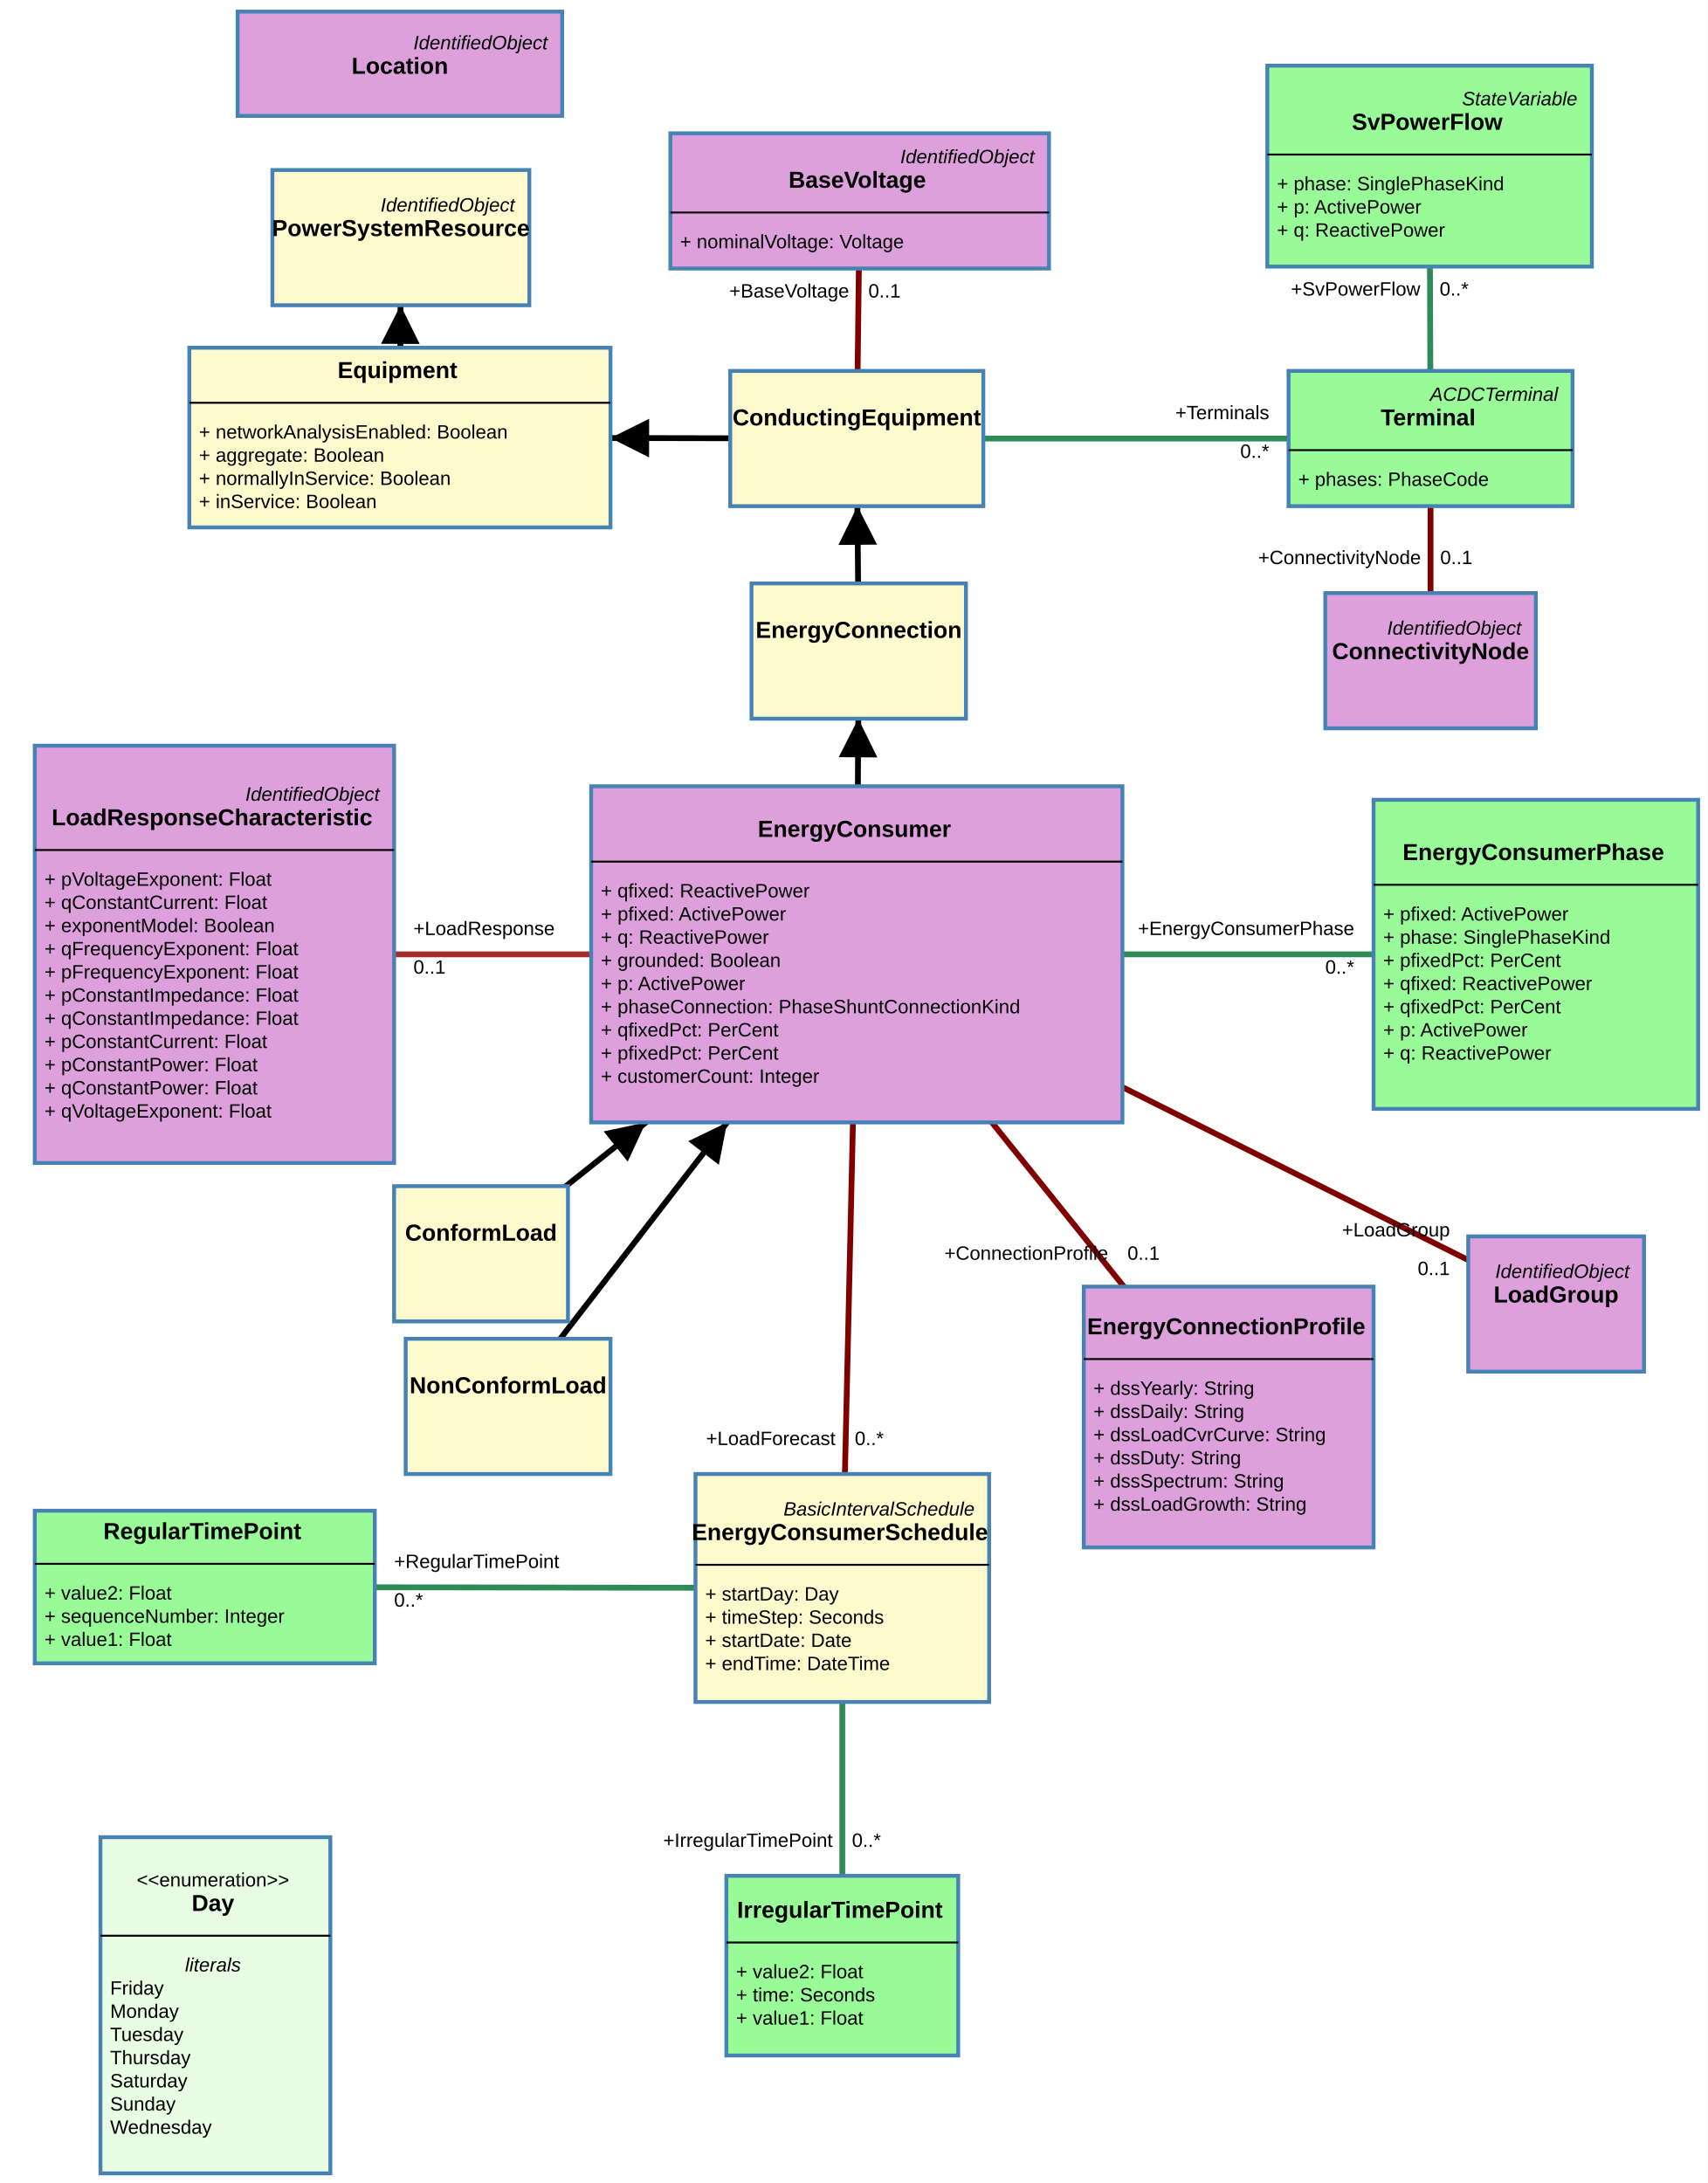
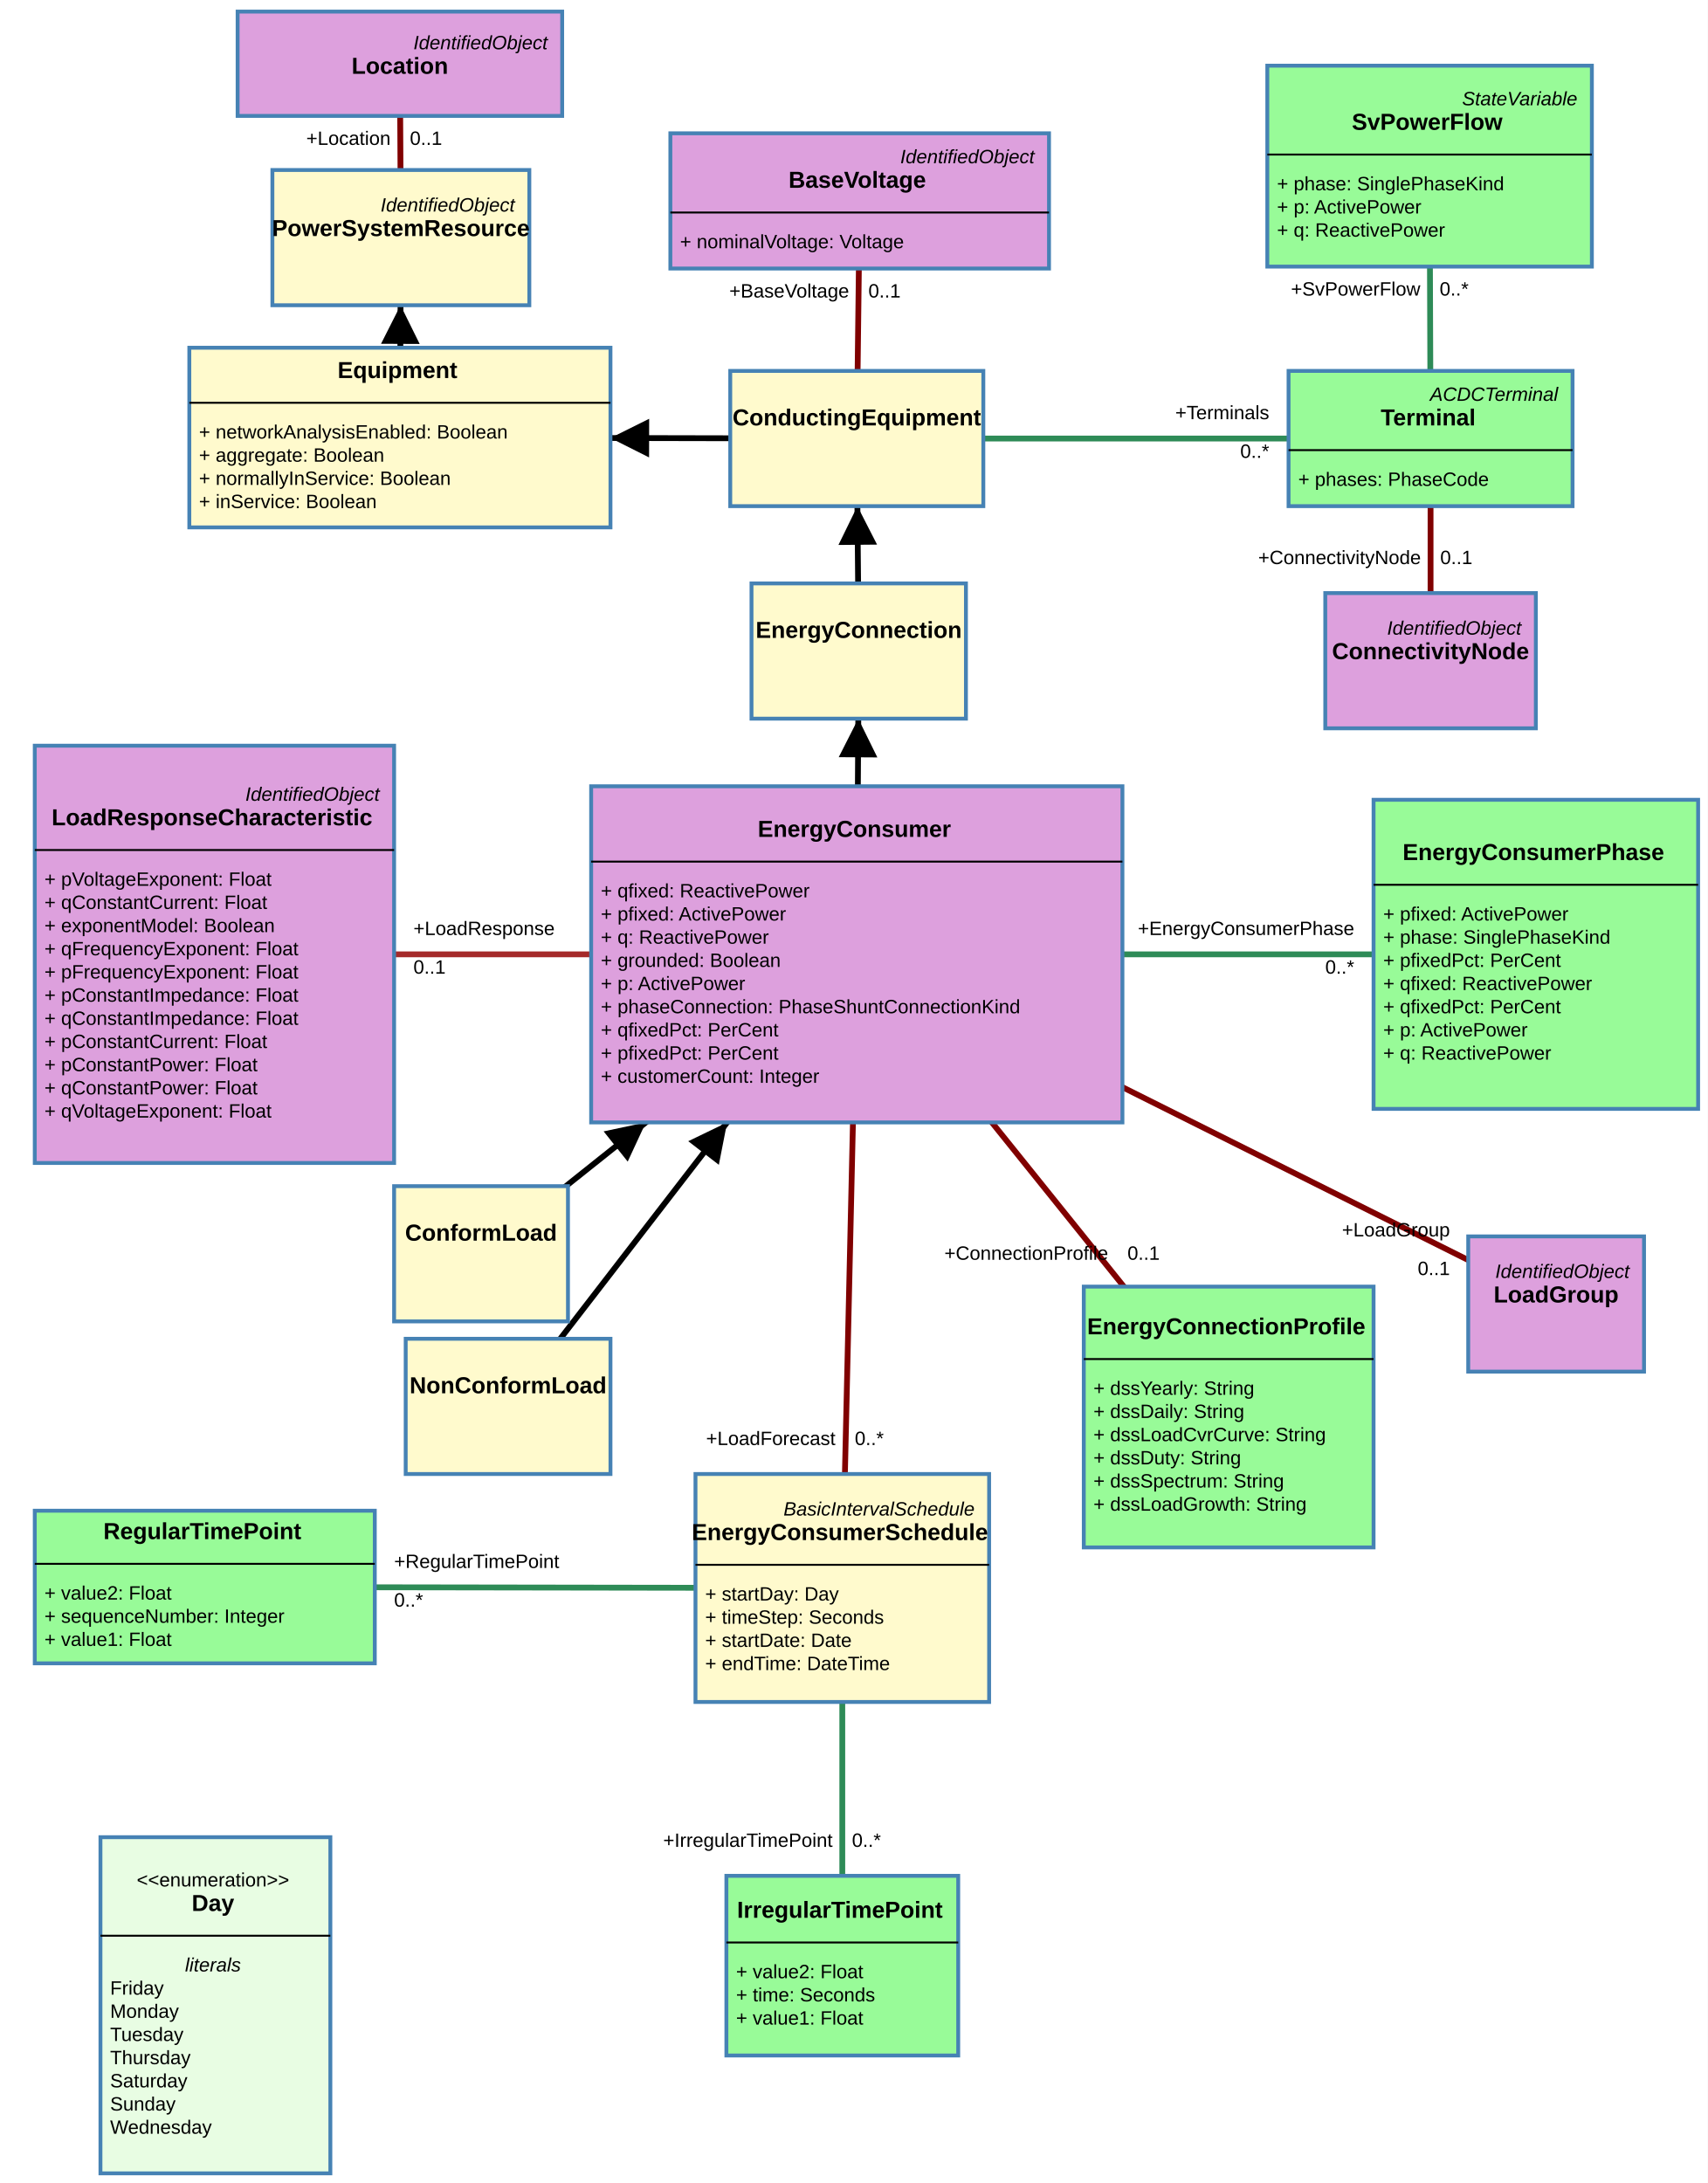
<svg xmlns="http://www.w3.org/2000/svg" width="884" height="1130" style="-webkit-tap-highlight-color: rgba(0, 0, 0, 0);">
  <rect width="100%" height="100%" fill="white" />
  <g class="zoom-group">
    <defs>
      <marker id="arrowhead" viewBox="-0 -5 10 10" refX="5" refY="0" orient="auto" markerWidth="10" markerHeight="10" xoverflow="visible">
        <path d="M 0,-5 L 10 ,0 L 0,5" fill="black" style="stroke: none;" />
      </marker>
    </defs>
    <line class="link" x1="263" y1="728" x2="443.5" y2="494" stroke="#000000" stroke-width="3" marker-end="url(#arrowhead)" />
    <line class="link" x1="443.5" y1="494" x2="111" y2="494" stroke="#a52a2a" stroke-width="3" />
    <line class="link" x1="249" y1="649" x2="443.5" y2="494" stroke="#000000" stroke-width="3" marker-end="url(#arrowhead)" />
    <line class="link" x1="443.5" y1="494" x2="795" y2="494" stroke="#2e8b57" stroke-width="3" />
    <line class="link" x1="443.5" y1="494" x2="444.5" y2="337" stroke="#000000" stroke-width="3" marker-end="url(#arrowhead)" />
    <line class="link" x1="443.5" y1="227" x2="207" y2="226.5" stroke="#000000" stroke-width="3" marker-end="url(#arrowhead)" />
    <line class="link" x1="445" y1="104" x2="443.5" y2="227" stroke="#800000" stroke-width="3" />
    <line class="link" x1="740.5" y1="227" x2="740.5" y2="342" stroke="#800000" stroke-width="3" />
    <line class="link" x1="740" y1="86" x2="740.5" y2="227" stroke="#2e8b57" stroke-width="3" />
    <line class="link" x1="740.5" y1="227" x2="443.5" y2="227" stroke="#2e8b57" stroke-width="3" />
    <line class="link" x1="207" y1="226.5" x2="207.5" y2="123" stroke="#000000" stroke-width="3" marker-end="url(#arrowhead)" />
    <line class="link" x1="444.5" y1="337" x2="443.5" y2="227" stroke="#000000" stroke-width="3" marker-end="url(#arrowhead)" />
+     <line class="link" x1="207" y1="33" x2="207.5" y2="123" stroke="#800000" stroke-width="3" />
    <line class="link" x1="636" y1="733.5" x2="443.5" y2="494" stroke="#800000" stroke-width="3" />
    <line class="link" x1="805.5" y1="675" x2="443.5" y2="494" stroke="#800000" stroke-width="3" />
    <line class="link" x1="436" y1="822" x2="436" y2="1017.5" stroke="#2e8b57" stroke-width="3" />
    <line class="link" x1="106" y1="821.5" x2="436" y2="822" stroke="#2e8b57" stroke-width="3" />
    <line class="link" x1="436" y1="822" x2="443.5" y2="494" stroke="#800000" stroke-width="3" />
    <line class="arrow" x2="370.283" y2="588.918" x1="263" y1="728" stroke="#000000" stroke-width="2" marker-end="url(#arrowhead)" />
    <line class="arrow" x2="326.509" y2="587.232" x1="249" y1="649" stroke="#000000" stroke-width="2" marker-end="url(#arrowhead)" />
    <line class="arrow" x2="444.213" y2="382" x1="443.5" y1="494" stroke="#000000" stroke-width="2" marker-end="url(#arrowhead)" />
    <line class="arrow" x2="326" y2="226.752" x1="443.5" y1="227" stroke="#000000" stroke-width="2" marker-end="url(#arrowhead)" />
    <line class="arrow" x2="207.283" y2="168" x1="207" y1="226.5" stroke="#000000" stroke-width="2" marker-end="url(#arrowhead)" />
    <line class="arrow" x2="443.909" y2="272" x1="444.5" y1="337" stroke="#000000" stroke-width="2" marker-end="url(#arrowhead)" />
    <g class="draggable" transform="translate(141, 88)">
      <rect class="box" width="133" height="70" style="fill: #fffacd; stroke: steelblue; stroke-width: 2px; cursor: move;" />
      <text x="0" y="0" text-anchor="start" font-size="10px">
        <tspan x="128" y="18" dy=".35em" text-anchor="end" style="font-family: Arial, sans-serif; font-weight: 400; font-style: italic; fill: black; font-size: 10px; pointer-events: none;">IdentifiedObject</tspan>
        <tspan x="66.5" y="30" dy=".35em" text-anchor="middle" style="font-family: Arial, sans-serif; font-weight: 700; font-style: normal; fill: black; font-size: 12px; pointer-events: none;">PowerSystemResource</tspan>
      </text>
    </g>
    <g class="draggable" transform="translate(667, 192)">
      <rect class="box" width="147" height="70" style="fill: #98fb98; stroke: steelblue; stroke-width: 2px; cursor: move;" />
      <text x="0" y="0" text-anchor="start" font-size="10px">
        <tspan x="142" y="12" dy=".35em" text-anchor="end" style="font-family: Arial, sans-serif; font-weight: 400; font-style: italic; fill: black; font-size: 10px; pointer-events: none;">ACDCTerminal</tspan>
        <tspan x="73.5" y="24" dy=".35em" text-anchor="middle" style="font-family: Arial, sans-serif; font-weight: 700; font-style: normal; fill: black; font-size: 12px; pointer-events: none;">Terminal</tspan>
        <tspan x="5" y="56" dy=".35em" text-anchor="start" style="font-family: Arial, sans-serif; font-weight: 400; font-style: normal; fill: black; font-size: 10px; pointer-events: none;">+   phases: PhaseCode</tspan>
      </text>
      <line x1="0" x2="147" y1="41" y2="41" stroke="black" stroke-width="1" />
    </g>
    <g class="draggable" transform="translate(347, 69)">
      <rect class="box" width="196" height="70" style="fill: #dda0dd; stroke: steelblue; stroke-width: 2px; cursor: move;" />
      <text x="0" y="0" text-anchor="start" font-size="10px">
        <tspan x="191" y="12" dy=".35em" text-anchor="end" style="font-family: Arial, sans-serif; font-weight: 400; font-style: italic; fill: black; font-size: 10px; pointer-events: none;">IdentifiedObject</tspan>
        <tspan x="98" y="24" dy=".35em" text-anchor="middle" style="font-family: Arial, sans-serif; font-weight: 700; font-style: normal; fill: black; font-size: 12px; pointer-events: none;">BaseVoltage</tspan>
        <tspan x="5" y="56" dy=".35em" text-anchor="start" style="font-family: Arial, sans-serif; font-weight: 400; font-style: normal; fill: black; font-size: 10px; pointer-events: none;">+   nominalVoltage: Voltage</tspan>
      </text>
      <line x1="0" x2="196" y1="41" y2="41" stroke="black" stroke-width="1" />
    </g>
    <g class="draggable" transform="translate(378, 192)">
      <rect class="box" width="131" height="70" style="fill: #fffacd; stroke: steelblue; stroke-width: 2px; cursor: move;" />
      <text x="0" y="0" text-anchor="start" font-size="10px">
        <tspan x="65.5" y="24" dy=".35em" text-anchor="middle" style="font-family: Arial, sans-serif; font-weight: 700; font-style: normal; fill: black; font-size: 12px; pointer-events: none;">ConductingEquipment</tspan>
      </text>
    </g>
    <g class="draggable" transform="translate(686, 307)">
      <rect class="box" width="109" height="70" style="fill: #dda0dd; stroke: steelblue; stroke-width: 2px; cursor: move;" />
      <text x="0" y="0" text-anchor="start" font-size="10px">
        <tspan x="104" y="18" dy=".35em" text-anchor="end" style="font-family: Arial, sans-serif; font-weight: 400; font-style: italic; fill: black; font-size: 10px; pointer-events: none;">IdentifiedObject</tspan>
        <tspan x="54.5" y="30" dy=".35em" text-anchor="middle" style="font-family: Arial, sans-serif; font-weight: 700; font-style: normal; fill: black; font-size: 12px; pointer-events: none;">ConnectivityNode</tspan>
      </text>
    </g>
    <g class="draggable" transform="translate(18, 782)">
      <rect class="box" width="176" height="79" style="fill: #98fb98; stroke: steelblue; stroke-width: 2px; cursor: move;" />
      <text x="0" y="0" text-anchor="start" font-size="10px">
        <tspan x="88" y="10.5" dy=".35em" text-anchor="middle" style="font-family: Arial, sans-serif; font-weight: 700; font-style: normal; fill: black; font-size: 12px; pointer-events: none;">RegularTimePoint</tspan>
        <tspan x="5" y="42.5" dy=".35em" text-anchor="start" style="font-family: Arial, sans-serif; font-weight: 400; font-style: normal; fill: black; font-size: 10px; pointer-events: none;">+   value2: Float</tspan>
        <tspan x="5" y="54.5" dy=".35em" text-anchor="start" style="font-family: Arial, sans-serif; font-weight: 400; font-style: normal; fill: black; font-size: 10px; pointer-events: none;">+   sequenceNumber: Integer</tspan>
        <tspan x="5" y="66.5" dy=".35em" text-anchor="start" style="font-family: Arial, sans-serif; font-weight: 400; font-style: normal; fill: black; font-size: 10px; pointer-events: none;">+   value1: Float</tspan>
      </text>
      <line x1="0" x2="176" y1="27.5" y2="27.5" stroke="black" stroke-width="1" />
    </g>
    <g class="draggable" transform="translate(376, 971)">
      <rect class="box" width="120" height="93" style="fill: #98fb98; stroke: steelblue; stroke-width: 2px; cursor: move;" />
      <text x="0" y="0" text-anchor="start" font-size="10px">
        <tspan x="60" y="17.5" dy=".35em" text-anchor="middle" style="font-family: Arial, sans-serif; font-weight: 700; font-style: normal; fill: black; font-size: 12px; pointer-events: none;">IrregularTimePoint</tspan>
        <tspan x="5" y="49.5" dy=".35em" text-anchor="start" style="font-family: Arial, sans-serif; font-weight: 400; font-style: normal; fill: black; font-size: 10px; pointer-events: none;">+   value2: Float</tspan>
        <tspan x="5" y="61.5" dy=".35em" text-anchor="start" style="font-family: Arial, sans-serif; font-weight: 400; font-style: normal; fill: black; font-size: 10px; pointer-events: none;">+   time: Seconds</tspan>
        <tspan x="5" y="73.5" dy=".35em" text-anchor="start" style="font-family: Arial, sans-serif; font-weight: 400; font-style: normal; fill: black; font-size: 10px; pointer-events: none;">+   value1: Float</tspan>
      </text>
      <line x1="0" x2="120" y1="34.5" y2="34.5" stroke="black" stroke-width="1" />
    </g>
    <g class="draggable" transform="translate(98, 180)">
      <rect class="box" width="218" height="93" style="fill: #fffacd; stroke: steelblue; stroke-width: 2px; cursor: move;" />
      <text x="0" y="0" text-anchor="start" font-size="10px">
        <tspan x="109" y="11.5" dy=".35em" text-anchor="middle" style="font-family: Arial, sans-serif; font-weight: 700; font-style: normal; fill: black; font-size: 12px; pointer-events: none;">Equipment</tspan>
        <tspan x="5" y="43.5" dy=".35em" text-anchor="start" style="font-family: Arial, sans-serif; font-weight: 400; font-style: normal; fill: black; font-size: 10px; pointer-events: none;">+   networkAnalysisEnabled: Boolean</tspan>
        <tspan x="5" y="55.5" dy=".35em" text-anchor="start" style="font-family: Arial, sans-serif; font-weight: 400; font-style: normal; fill: black; font-size: 10px; pointer-events: none;">+   aggregate: Boolean</tspan>
        <tspan x="5" y="67.5" dy=".35em" text-anchor="start" style="font-family: Arial, sans-serif; font-weight: 400; font-style: normal; fill: black; font-size: 10px; pointer-events: none;">+   normallyInService: Boolean</tspan>
        <tspan x="5" y="79.5" dy=".35em" text-anchor="start" style="font-family: Arial, sans-serif; font-weight: 400; font-style: normal; fill: black; font-size: 10px; pointer-events: none;">+   inService: Boolean</tspan>
      </text>
      <line x1="0" x2="218" y1="28.5" y2="28.5" stroke="black" stroke-width="1" />
    </g>
    <g class="draggable" transform="translate(711, 414)">
      <rect class="box" width="168" height="160" style="fill: #98fb98; stroke: steelblue; stroke-width: 2px; cursor: move;" />
      <text x="0" y="0" text-anchor="start" font-size="10px">
        <tspan x="84" y="27" dy=".35em" text-anchor="middle" style="font-family: Arial, sans-serif; font-weight: 700; font-style: normal; fill: black; font-size: 12px; pointer-events: none;">EnergyConsumerPhase</tspan>
        <tspan x="5" y="59" dy=".35em" text-anchor="start" style="font-family: Arial, sans-serif; font-weight: 400; font-style: normal; fill: black; font-size: 10px; pointer-events: none;">+   pfixed: ActivePower</tspan>
        <tspan x="5" y="71" dy=".35em" text-anchor="start" style="font-family: Arial, sans-serif; font-weight: 400; font-style: normal; fill: black; font-size: 10px; pointer-events: none;">+   phase: SinglePhaseKind</tspan>
        <tspan x="5" y="83" dy=".35em" text-anchor="start" style="font-family: Arial, sans-serif; font-weight: 400; font-style: normal; fill: black; font-size: 10px; pointer-events: none;">+   pfixedPct: PerCent</tspan>
        <tspan x="5" y="95" dy=".35em" text-anchor="start" style="font-family: Arial, sans-serif; font-weight: 400; font-style: normal; fill: black; font-size: 10px; pointer-events: none;">+   qfixed: ReactivePower</tspan>
        <tspan x="5" y="107" dy=".35em" text-anchor="start" style="font-family: Arial, sans-serif; font-weight: 400; font-style: normal; fill: black; font-size: 10px; pointer-events: none;">+   qfixedPct: PerCent</tspan>
        <tspan x="5" y="119" dy=".35em" text-anchor="start" style="font-family: Arial, sans-serif; font-weight: 400; font-style: normal; fill: black; font-size: 10px; pointer-events: none;">+   p: ActivePower</tspan>
        <tspan x="5" y="131" dy=".35em" text-anchor="start" style="font-family: Arial, sans-serif; font-weight: 400; font-style: normal; fill: black; font-size: 10px; pointer-events: none;">+   q: ReactivePower</tspan>
      </text>
      <line x1="0" x2="168" y1="44" y2="44" stroke="black" stroke-width="1" />
    </g>
    <g class="draggable" transform="translate(306, 407)">
      <rect class="box" width="275" height="174" style="fill: #dda0dd; stroke: steelblue; stroke-width: 2px; cursor: move;" />
      <text x="0" y="0" text-anchor="start" font-size="10px">
        <tspan x="137.5" y="22" dy=".35em" text-anchor="middle" style="font-family: Arial, sans-serif; font-weight: 700; font-style: normal; fill: black; font-size: 12px; pointer-events: none;">EnergyConsumer</tspan>
        <tspan x="5" y="54" dy=".35em" text-anchor="start" style="font-family: Arial, sans-serif; font-weight: 400; font-style: normal; fill: black; font-size: 10px; pointer-events: none;">+   qfixed: ReactivePower</tspan>
        <tspan x="5" y="66" dy=".35em" text-anchor="start" style="font-family: Arial, sans-serif; font-weight: 400; font-style: normal; fill: black; font-size: 10px; pointer-events: none;">+   pfixed: ActivePower</tspan>
        <tspan x="5" y="78" dy=".35em" text-anchor="start" style="font-family: Arial, sans-serif; font-weight: 400; font-style: normal; fill: black; font-size: 10px; pointer-events: none;">+   q: ReactivePower</tspan>
        <tspan x="5" y="90" dy=".35em" text-anchor="start" style="font-family: Arial, sans-serif; font-weight: 400; font-style: normal; fill: black; font-size: 10px; pointer-events: none;">+   grounded: Boolean</tspan>
        <tspan x="5" y="102" dy=".35em" text-anchor="start" style="font-family: Arial, sans-serif; font-weight: 400; font-style: normal; fill: black; font-size: 10px; pointer-events: none;">+   p: ActivePower</tspan>
        <tspan x="5" y="114" dy=".35em" text-anchor="start" style="font-family: Arial, sans-serif; font-weight: 400; font-style: normal; fill: black; font-size: 10px; pointer-events: none;">+   phaseConnection: PhaseShuntConnectionKind</tspan>
        <tspan x="5" y="126" dy=".35em" text-anchor="start" style="font-family: Arial, sans-serif; font-weight: 400; font-style: normal; fill: black; font-size: 10px; pointer-events: none;">+   qfixedPct: PerCent</tspan>
        <tspan x="5" y="138" dy=".35em" text-anchor="start" style="font-family: Arial, sans-serif; font-weight: 400; font-style: normal; fill: black; font-size: 10px; pointer-events: none;">+   pfixedPct: PerCent</tspan>
        <tspan x="5" y="150" dy=".35em" text-anchor="start" style="font-family: Arial, sans-serif; font-weight: 400; font-style: normal; fill: black; font-size: 10px; pointer-events: none;">+   customerCount: Integer</tspan>
      </text>
      <line x1="0" x2="275" y1="39" y2="39" stroke="black" stroke-width="1" />
    </g>
    <g class="draggable" transform="translate(204, 614)">
      <rect class="box" width="90" height="70" style="fill: #fffacd; stroke: steelblue; stroke-width: 2px; cursor: move;" />
      <text x="0" y="0" text-anchor="start" font-size="10px">
        <tspan x="45" y="24" dy=".35em" text-anchor="middle" style="font-family: Arial, sans-serif; font-weight: 700; font-style: normal; fill: black; font-size: 12px; pointer-events: none;">ConformLoad</tspan>
      </text>
    </g>
    <g class="draggable" transform="translate(760, 640)">
      <rect class="box" width="91" height="70" style="fill: #dda0dd; stroke: steelblue; stroke-width: 2px; cursor: move;" />
      <text x="0" y="0" text-anchor="start" font-size="10px">
        <tspan x="86" y="18" dy=".35em" text-anchor="end" style="font-family: Arial, sans-serif; font-weight: 400; font-style: italic; fill: black; font-size: 10px; pointer-events: none;">IdentifiedObject</tspan>
        <tspan x="45.5" y="30" dy=".35em" text-anchor="middle" style="font-family: Arial, sans-serif; font-weight: 700; font-style: normal; fill: black; font-size: 12px; pointer-events: none;">LoadGroup</tspan>
      </text>
    </g>
    <g class="draggable" transform="translate(210, 693)">
      <rect class="box" width="106" height="70" style="fill: #fffacd; stroke: steelblue; stroke-width: 2px; cursor: move;" />
      <text x="0" y="0" text-anchor="start" font-size="10px">
        <tspan x="53" y="24" dy=".35em" text-anchor="middle" style="font-family: Arial, sans-serif; font-weight: 700; font-style: normal; fill: black; font-size: 12px; pointer-events: none;">NonConformLoad</tspan>
      </text>
    </g>
    <g class="draggable" transform="translate(18, 386)">
      <rect class="box" width="186" height="216" style="fill: #dda0dd; stroke: steelblue; stroke-width: 2px; cursor: move;" />
      <text x="0" y="0" text-anchor="start" font-size="10px">
        <tspan x="181" y="25" dy=".35em" text-anchor="end" style="font-family: Arial, sans-serif; font-weight: 400; font-style: italic; fill: black; font-size: 10px; pointer-events: none;">IdentifiedObject</tspan>
        <tspan x="93" y="37" dy=".35em" text-anchor="middle" style="font-family: Arial, sans-serif; font-weight: 700; font-style: normal; fill: black; font-size: 12px; pointer-events: none;">LoadResponseCharacteristic</tspan>
        <tspan x="5" y="69" dy=".35em" text-anchor="start" style="font-family: Arial, sans-serif; font-weight: 400; font-style: normal; fill: black; font-size: 10px; pointer-events: none;">+   pVoltageExponent: Float</tspan>
        <tspan x="5" y="81" dy=".35em" text-anchor="start" style="font-family: Arial, sans-serif; font-weight: 400; font-style: normal; fill: black; font-size: 10px; pointer-events: none;">+   qConstantCurrent: Float</tspan>
        <tspan x="5" y="93" dy=".35em" text-anchor="start" style="font-family: Arial, sans-serif; font-weight: 400; font-style: normal; fill: black; font-size: 10px; pointer-events: none;">+   exponentModel: Boolean</tspan>
        <tspan x="5" y="105" dy=".35em" text-anchor="start" style="font-family: Arial, sans-serif; font-weight: 400; font-style: normal; fill: black; font-size: 10px; pointer-events: none;">+   qFrequencyExponent: Float</tspan>
        <tspan x="5" y="117" dy=".35em" text-anchor="start" style="font-family: Arial, sans-serif; font-weight: 400; font-style: normal; fill: black; font-size: 10px; pointer-events: none;">+   pFrequencyExponent: Float</tspan>
        <tspan x="5" y="129" dy=".35em" text-anchor="start" style="font-family: Arial, sans-serif; font-weight: 400; font-style: normal; fill: black; font-size: 10px; pointer-events: none;">+   pConstantImpedance: Float</tspan>
        <tspan x="5" y="141" dy=".35em" text-anchor="start" style="font-family: Arial, sans-serif; font-weight: 400; font-style: normal; fill: black; font-size: 10px; pointer-events: none;">+   qConstantImpedance: Float</tspan>
        <tspan x="5" y="153" dy=".35em" text-anchor="start" style="font-family: Arial, sans-serif; font-weight: 400; font-style: normal; fill: black; font-size: 10px; pointer-events: none;">+   pConstantCurrent: Float</tspan>
        <tspan x="5" y="165" dy=".35em" text-anchor="start" style="font-family: Arial, sans-serif; font-weight: 400; font-style: normal; fill: black; font-size: 10px; pointer-events: none;">+   pConstantPower: Float</tspan>
        <tspan x="5" y="177" dy=".35em" text-anchor="start" style="font-family: Arial, sans-serif; font-weight: 400; font-style: normal; fill: black; font-size: 10px; pointer-events: none;">+   qConstantPower: Float</tspan>
        <tspan x="5" y="189" dy=".35em" text-anchor="start" style="font-family: Arial, sans-serif; font-weight: 400; font-style: normal; fill: black; font-size: 10px; pointer-events: none;">+   qVoltageExponent: Float</tspan>
      </text>
      <line x1="0" x2="186" y1="54" y2="54" stroke="black" stroke-width="1" />
    </g>
    <g class="draggable" transform="translate(656, 34)">
      <rect class="box" width="168" height="104" style="fill: #98fb98; stroke: steelblue; stroke-width: 2px; cursor: move;" />
      <text x="0" y="0" text-anchor="start" font-size="10px">
        <tspan x="163" y="17" dy=".35em" text-anchor="end" style="font-family: Arial, sans-serif; font-weight: 400; font-style: italic; fill: black; font-size: 10px; pointer-events: none;">StateVariable</tspan>
        <tspan x="84" y="29" dy=".35em" text-anchor="middle" style="font-family: Arial, sans-serif; font-weight: 700; font-style: normal; fill: black; font-size: 12px; pointer-events: none;">SvPowerFlow</tspan>
        <tspan x="5" y="61" dy=".35em" text-anchor="start" style="font-family: Arial, sans-serif; font-weight: 400; font-style: normal; fill: black; font-size: 10px; pointer-events: none;">+   phase: SinglePhaseKind</tspan>
        <tspan x="5" y="73" dy=".35em" text-anchor="start" style="font-family: Arial, sans-serif; font-weight: 400; font-style: normal; fill: black; font-size: 10px; pointer-events: none;">+   p: ActivePower</tspan>
        <tspan x="5" y="85" dy=".35em" text-anchor="start" style="font-family: Arial, sans-serif; font-weight: 400; font-style: normal; fill: black; font-size: 10px; pointer-events: none;">+   q: ReactivePower</tspan>
      </text>
      <line x1="0" x2="168" y1="46" y2="46" stroke="black" stroke-width="1" />
    </g>
    <g class="draggable" transform="translate(389, 302)">
      <rect class="box" width="111" height="70" style="fill: #fffacd; stroke: steelblue; stroke-width: 2px; cursor: move;" />
      <text x="0" y="0" text-anchor="start" font-size="10px">
        <tspan x="55.5" y="24" dy=".35em" text-anchor="middle" style="font-family: Arial, sans-serif; font-weight: 700; font-style: normal; fill: black; font-size: 12px; pointer-events: none;">EnergyConnection</tspan>
      </text>
    </g>
    <g class="draggable" transform="translate(123, 6)">
      <rect class="box" width="168" height="54" style="fill: #dda0dd; stroke: steelblue; stroke-width: 2px; cursor: move;" />
      <text x="0" y="0" text-anchor="start" font-size="10px">
        <tspan x="163" y="16" dy=".35em" text-anchor="end" style="font-family: Arial, sans-serif; font-weight: 400; font-style: italic; fill: black; font-size: 10px; pointer-events: none;">IdentifiedObject</tspan>
        <tspan x="84" y="28" dy=".35em" text-anchor="middle" style="font-family: Arial, sans-serif; font-weight: 700; font-style: normal; fill: black; font-size: 12px; pointer-events: none;">Location</tspan>
      </text>
    </g>
    <g class="draggable" transform="translate(561, 666)">
-       <rect class="box" width="150" height="135" style="fill: #dda0dd; stroke: steelblue; stroke-width: 2px; cursor: move;" />
+       <rect class="box" width="150" height="135" style="fill: #98fb98; stroke: steelblue; stroke-width: 2px; cursor: move;" />
      <text x="0" y="0" text-anchor="start" font-size="10px">
        <tspan x="75" y="20.5" dy=".35em" text-anchor="middle" style="font-family: Arial, sans-serif; font-weight: 700; font-style: normal; fill: black; font-size: 12px; pointer-events: none;">EnergyConnectionProfile</tspan>
        <tspan x="5" y="52.5" dy=".35em" text-anchor="start" style="font-family: Arial, sans-serif; font-weight: 400; font-style: normal; fill: black; font-size: 10px; pointer-events: none;">+   dssYearly: String</tspan>
        <tspan x="5" y="64.5" dy=".35em" text-anchor="start" style="font-family: Arial, sans-serif; font-weight: 400; font-style: normal; fill: black; font-size: 10px; pointer-events: none;">+   dssDaily: String</tspan>
        <tspan x="5" y="76.5" dy=".35em" text-anchor="start" style="font-family: Arial, sans-serif; font-weight: 400; font-style: normal; fill: black; font-size: 10px; pointer-events: none;">+   dssLoadCvrCurve: String</tspan>
        <tspan x="5" y="88.5" dy=".35em" text-anchor="start" style="font-family: Arial, sans-serif; font-weight: 400; font-style: normal; fill: black; font-size: 10px; pointer-events: none;">+   dssDuty: String</tspan>
        <tspan x="5" y="100.5" dy=".35em" text-anchor="start" style="font-family: Arial, sans-serif; font-weight: 400; font-style: normal; fill: black; font-size: 10px; pointer-events: none;">+   dssSpectrum: String</tspan>
        <tspan x="5" y="112.5" dy=".35em" text-anchor="start" style="font-family: Arial, sans-serif; font-weight: 400; font-style: normal; fill: black; font-size: 10px; pointer-events: none;">+   dssLoadGrowth: String</tspan>
      </text>
      <line x1="0" x2="150" y1="37.5" y2="37.5" stroke="black" stroke-width="1" />
    </g>
    <g class="draggable" transform="translate(52, 951)">
      <rect class="box" width="119" height="174" style="fill: #e8fde3; stroke: steelblue; stroke-width: 2px; cursor: move;" />
      <text x="0" y="0" text-anchor="start" font-size="10px">
        <tspan x="59.5" y="22" dy=".35em" text-anchor="middle" style="font-family: Arial, sans-serif; font-weight: 400; font-style: normal; fill: black; font-size: 10px; pointer-events: none;">&lt;&lt;enumeration&gt;&gt;</tspan>
        <tspan x="59.5" y="34" dy=".35em" text-anchor="middle" style="font-family: Arial, sans-serif; font-weight: 700; font-style: normal; fill: black; font-size: 12px; pointer-events: none;">Day</tspan>
        <tspan x="59.5" y="66" dy=".35em" text-anchor="middle" style="font-family: Arial, sans-serif; font-weight: 400; font-style: italic; fill: black; font-size: 10px; pointer-events: none;">literals</tspan>
        <tspan x="5" y="78" dy=".35em" text-anchor="start" style="font-family: Arial, sans-serif; font-weight: 400; font-style: normal; fill: black; font-size: 10px; pointer-events: none;">Friday</tspan>
        <tspan x="5" y="90" dy=".35em" text-anchor="start" style="font-family: Arial, sans-serif; font-weight: 400; font-style: normal; fill: black; font-size: 10px; pointer-events: none;">Monday</tspan>
        <tspan x="5" y="102" dy=".35em" text-anchor="start" style="font-family: Arial, sans-serif; font-weight: 400; font-style: normal; fill: black; font-size: 10px; pointer-events: none;">Tuesday</tspan>
        <tspan x="5" y="114" dy=".35em" text-anchor="start" style="font-family: Arial, sans-serif; font-weight: 400; font-style: normal; fill: black; font-size: 10px; pointer-events: none;">Thursday</tspan>
        <tspan x="5" y="126" dy=".35em" text-anchor="start" style="font-family: Arial, sans-serif; font-weight: 400; font-style: normal; fill: black; font-size: 10px; pointer-events: none;">Saturday</tspan>
        <tspan x="5" y="138" dy=".35em" text-anchor="start" style="font-family: Arial, sans-serif; font-weight: 400; font-style: normal; fill: black; font-size: 10px; pointer-events: none;">Sunday</tspan>
        <tspan x="5" y="150" dy=".35em" text-anchor="start" style="font-family: Arial, sans-serif; font-weight: 400; font-style: normal; fill: black; font-size: 10px; pointer-events: none;">Wednesday</tspan>
      </text>
      <line x1="0" x2="119" y1="51" y2="51" stroke="black" stroke-width="1" />
    </g>
    <g class="draggable" transform="translate(360, 763)">
      <rect class="box" width="152" height="118" style="fill: #fffacd; stroke: steelblue; stroke-width: 2px; cursor: move;" />
      <text x="0" y="0" text-anchor="start" font-size="10px">
        <tspan x="147" y="18" dy=".35em" text-anchor="end" style="font-family: Arial, sans-serif; font-weight: 400; font-style: italic; fill: black; font-size: 10px; pointer-events: none;">BasicIntervalSchedule</tspan>
        <tspan x="76" y="30" dy=".35em" text-anchor="middle" style="font-family: Arial, sans-serif; font-weight: 700; font-style: normal; fill: black; font-size: 12px; pointer-events: none;">EnergyConsumerSchedule</tspan>
        <tspan x="5" y="62" dy=".35em" text-anchor="start" style="font-family: Arial, sans-serif; font-weight: 400; font-style: normal; fill: black; font-size: 10px; pointer-events: none;">+   startDay: Day</tspan>
        <tspan x="5" y="74" dy=".35em" text-anchor="start" style="font-family: Arial, sans-serif; font-weight: 400; font-style: normal; fill: black; font-size: 10px; pointer-events: none;">+   timeStep: Seconds</tspan>
        <tspan x="5" y="86" dy=".35em" text-anchor="start" style="font-family: Arial, sans-serif; font-weight: 400; font-style: normal; fill: black; font-size: 10px; pointer-events: none;">+   startDate: Date</tspan>
        <tspan x="5" y="98" dy=".35em" text-anchor="start" style="font-family: Arial, sans-serif; font-weight: 400; font-style: normal; fill: black; font-size: 10px; pointer-events: none;">+   endTime: DateTime</tspan>
      </text>
      <line x1="0" x2="152" y1="47" y2="47" stroke="black" stroke-width="1" />
    </g>
    <text class="link-text-start-top" x="288.052" y="689.041" text-anchor="end" dy="-1em" style="font-family: Arial, sans-serif; font-size: 10px; fill: black;" />
    <text class="link-text-start-top" x="296" y="494" text-anchor="end" dy="-1em" style="font-family: Arial, sans-serif; font-size: 10px; fill: black;" />
    <text class="link-text-start-top" x="291.83" y="610.884" text-anchor="end" dy="-1em" style="font-family: Arial, sans-serif; font-size: 10px; fill: black;" />
    <text class="link-text-start-top" x="591" y="494" text-anchor="start" dy="-1em" style="font-family: Arial, sans-serif; font-size: 10px; fill: black;" />
    <text class="link-text-start-top" x="439.086" y="402" text-anchor="end" dy="-1em" style="font-family: Arial, sans-serif; font-size: 10px; fill: black;" />
    <text class="link-text-start-top" x="368" y="226.851" text-anchor="end" dy="-1em" style="font-family: Arial, sans-serif; font-size: 10px; fill: black;" />
    <text class="link-text-start-top" x="439.512" y="144" text-anchor="end" dy="1em" style="font-family: Arial, sans-serif; font-size: 10px; fill: black;">+BaseVoltage</text>
    <text class="link-text-start-top" x="735.5" y="267" text-anchor="end" dy="1em" style="font-family: Arial, sans-serif; font-size: 10px; fill: black;" />
    <text class="link-text-start-top" x="735.202" y="143" text-anchor="end" dy="1em" style="font-family: Arial, sans-serif; font-size: 10px; fill: black;">+SvPowerFlow</text>
    <text class="link-text-start-top" x="657" y="227" text-anchor="end" dy="-1em" style="font-family: Arial, sans-serif; font-size: 10px; fill: black;">+Terminals</text>
    <text class="link-text-start-top" x="202.249" y="175" text-anchor="end" dy="-1em" style="font-family: Arial, sans-serif; font-size: 10px; fill: black;" />
    <text class="link-text-start-top" x="439.136" y="297" text-anchor="end" dy="-1em" style="font-family: Arial, sans-serif; font-size: 10px; fill: black;" />
+     <text class="link-text-start-top" x="202.178" y="65" text-anchor="end" dy="1em" style="font-family: Arial, sans-serif; font-size: 10px; fill: black;">+Location</text>
    <text class="link-text-start-top" x="573.614" y="662.103" text-anchor="end" dy="-1em" style="font-family: Arial, sans-serif; font-size: 10px; fill: black;">+ConnectionProfile</text>
    <text class="link-text-start-top" x="750.528" y="650.014" text-anchor="end" dy="-1em" style="font-family: Arial, sans-serif; font-size: 10px; fill: black;">+LoadGroup</text>
    <text class="link-text-start-top" x="431" y="886" text-anchor="end" dy="1em" style="font-family: Arial, sans-serif; font-size: 10px; fill: black;" />
    <text class="link-text-start-top" x="204" y="821.641" text-anchor="start" dy="-1em" style="font-family: Arial, sans-serif; font-size: 10px; fill: black;">+RegularTimePoint</text>
    <text class="link-text-start-top" x="432.463" y="758.001" text-anchor="end" dy="-1em" style="font-family: Arial, sans-serif; font-size: 10px; fill: black;">+LoadForecast</text>
    <text class="link-text-start-btm" x="298.052" y="689.041" dy="-1em" text-anchor="start" style="font-family: Arial, sans-serif; font-size: 10px; fill: black;" />
    <text class="link-text-start-btm" x="296" y="494" dy="1em" text-anchor="end" style="font-family: Arial, sans-serif; font-size: 10px; fill: black;" />
    <text class="link-text-start-btm" x="301.83" y="610.884" dy="-1em" text-anchor="start" style="font-family: Arial, sans-serif; font-size: 10px; fill: black;" />
    <text class="link-text-start-btm" x="591" y="494" dy="1em" text-anchor="start" style="font-family: Arial, sans-serif; font-size: 10px; fill: black;" />
    <text class="link-text-start-btm" x="449.086" y="402" dy="-1em" text-anchor="start" style="font-family: Arial, sans-serif; font-size: 10px; fill: black;" />
    <text class="link-text-start-btm" x="368" y="226.851" dy="1em" text-anchor="end" style="font-family: Arial, sans-serif; font-size: 10px; fill: black;" />
    <text class="link-text-start-btm" x="449.512" y="144" dy="1em" text-anchor="start" style="font-family: Arial, sans-serif; font-size: 10px; fill: black;">0..1</text>
    <text class="link-text-start-btm" x="745.5" y="267" dy="1em" text-anchor="start" style="font-family: Arial, sans-serif; font-size: 10px; fill: black;" />
    <text class="link-text-start-btm" x="745.202" y="143" dy="1em" text-anchor="start" style="font-family: Arial, sans-serif; font-size: 10px; fill: black;">0..*</text>
    <text class="link-text-start-btm" x="657" y="227" dy="1em" text-anchor="end" style="font-family: Arial, sans-serif; font-size: 10px; fill: black;">0..*</text>
    <text class="link-text-start-btm" x="212.249" y="175" dy="-1em" text-anchor="start" style="font-family: Arial, sans-serif; font-size: 10px; fill: black;" />
    <text class="link-text-start-btm" x="449.136" y="297" dy="-1em" text-anchor="start" style="font-family: Arial, sans-serif; font-size: 10px; fill: black;" />
+     <text class="link-text-start-btm" x="212.178" y="65" dy="1em" text-anchor="start" style="font-family: Arial, sans-serif; font-size: 10px; fill: black;">0..1</text>
    <text class="link-text-start-btm" x="583.614" y="662.103" dy="-1em" text-anchor="start" style="font-family: Arial, sans-serif; font-size: 10px; fill: black;">0..1</text>
    <text class="link-text-start-btm" x="750.528" y="650.014" dy="1em" text-anchor="end" style="font-family: Arial, sans-serif; font-size: 10px; fill: black;">0..1</text>
    <text class="link-text-start-btm" x="441" y="886" dy="1em" text-anchor="start" style="font-family: Arial, sans-serif; font-size: 10px; fill: black;" />
    <text class="link-text-start-btm" x="204" y="821.641" dy="1em" text-anchor="start" style="font-family: Arial, sans-serif; font-size: 10px; fill: black;">0..*</text>
    <text class="link-text-start-btm" x="442.463" y="758.001" dy="-1em" text-anchor="start" style="font-family: Arial, sans-serif; font-size: 10px; fill: black;">0..*</text>
    <text class="link-text-end-top" x="368.337" y="584.959" dy="1em" text-anchor="end" style="font-family: Arial, sans-serif; font-size: 10px; fill: black;" />
    <text class="link-text-end-top" x="214" y="494" dy="-1em" text-anchor="start" style="font-family: Arial, sans-serif; font-size: 10px; fill: black;">+LoadResponse</text>
    <text class="link-text-end-top" x="325.419" y="584.116" dy="1em" text-anchor="end" style="font-family: Arial, sans-serif; font-size: 10px; fill: black;" />
    <text class="link-text-end-top" x="701" y="494" dy="-1em" text-anchor="end" style="font-family: Arial, sans-serif; font-size: 10px; fill: black;">+EnergyConsumerPhase</text>
    <text class="link-text-end-top" x="439.245" y="377" dy="1em" text-anchor="end" style="font-family: Arial, sans-serif; font-size: 10px; fill: black;" />
    <text class="link-text-end-top" x="326" y="226.741" dy="-1em" text-anchor="start" style="font-family: Arial, sans-serif; font-size: 10px; fill: black;" />
    <text class="link-text-end-top" x="438.988" y="187" dy="-1em" text-anchor="end" style="font-family: Arial, sans-serif; font-size: 10px; fill: black;" />
    <text class="link-text-end-top" x="735.5" y="302" dy="-1em" text-anchor="end" style="font-family: Arial, sans-serif; font-size: 10px; fill: black;">+ConnectivityNode</text>
    <text class="link-text-end-top" x="735.358" y="187" dy="-1em" text-anchor="end" style="font-family: Arial, sans-serif; font-size: 10px; fill: black;" />
    <text class="link-text-end-top" x="519" y="227" dy="-1em" text-anchor="start" style="font-family: Arial, sans-serif; font-size: 10px; fill: black;" />
    <text class="link-text-end-top" x="202.307" y="163" dy="1em" text-anchor="end" style="font-family: Arial, sans-serif; font-size: 10px; fill: black;" />
    <text class="link-text-end-top" x="438.864" y="267" dy="1em" text-anchor="end" style="font-family: Arial, sans-serif; font-size: 10px; fill: black;" />
+     <text class="link-text-end-top" x="202.278" y="83" dy="-1em" text-anchor="end" style="font-family: Arial, sans-serif; font-size: 10px; fill: black;" />
    <text class="link-text-end-top" x="511.559" y="584.897" dy="1em" text-anchor="end" style="font-family: Arial, sans-serif; font-size: 10px; fill: black;" />
    <text class="link-text-end-top" x="590.472" y="564.986" dy="-1em" text-anchor="start" style="font-family: Arial, sans-serif; font-size: 10px; fill: black;" />
    <text class="link-text-end-top" x="431" y="966" dy="-1em" text-anchor="end" style="font-family: Arial, sans-serif; font-size: 10px; fill: black;">+IrregularTimePoint</text>
    <text class="link-text-end-top" x="350" y="821.877" dy="-1em" text-anchor="end" style="font-family: Arial, sans-serif; font-size: 10px; fill: black;" />
    <text class="link-text-end-top" x="436.396" y="585.999" dy="1em" text-anchor="end" style="font-family: Arial, sans-serif; font-size: 10px; fill: black;" />
    <text class="link-text-end-btm" x="378.337" y="584.959" dy="1em" text-anchor="start" style="font-family: Arial, sans-serif; font-size: 10px; fill: black;" />
    <text class="link-text-end-btm" x="214" y="494" dy="1em" text-anchor="start" style="font-family: Arial, sans-serif; font-size: 10px; fill: black;">0..1</text>
    <text class="link-text-end-btm" x="335.419" y="584.116" dy="1em" text-anchor="start" style="font-family: Arial, sans-serif; font-size: 10px; fill: black;" />
    <text class="link-text-end-btm" x="701" y="494" dy="1em" text-anchor="end" style="font-family: Arial, sans-serif; font-size: 10px; fill: black;">0..*</text>
    <text class="link-text-end-btm" x="449.245" y="377" dy="1em" text-anchor="start" style="font-family: Arial, sans-serif; font-size: 10px; fill: black;" />
    <text class="link-text-end-btm" x="326" y="226.741" dy="1em" text-anchor="start" style="font-family: Arial, sans-serif; font-size: 10px; fill: black;" />
    <text class="link-text-end-btm" x="448.988" y="187" dy="-1em" text-anchor="start" style="font-family: Arial, sans-serif; font-size: 10px; fill: black;" />
    <text class="link-text-end-btm" x="745.5" y="302" dy="-1em" text-anchor="start" style="font-family: Arial, sans-serif; font-size: 10px; fill: black;">0..1</text>
    <text class="link-text-end-btm" x="745.358" y="187" dy="-1em" text-anchor="start" style="font-family: Arial, sans-serif; font-size: 10px; fill: black;" />
    <text class="link-text-end-btm" x="519" y="227" dy="1em" text-anchor="start" style="font-family: Arial, sans-serif; font-size: 10px; fill: black;" />
    <text class="link-text-end-btm" x="212.307" y="163" dy="1em" text-anchor="start" style="font-family: Arial, sans-serif; font-size: 10px; fill: black;" />
    <text class="link-text-end-btm" x="448.864" y="267" dy="1em" text-anchor="start" style="font-family: Arial, sans-serif; font-size: 10px; fill: black;" />
+     <text class="link-text-end-btm" x="212.278" y="83" dy="-1em" text-anchor="start" style="font-family: Arial, sans-serif; font-size: 10px; fill: black;" />
    <text class="link-text-end-btm" x="521.559" y="584.897" dy="1em" text-anchor="start" style="font-family: Arial, sans-serif; font-size: 10px; fill: black;" />
    <text class="link-text-end-btm" x="590.472" y="564.986" dy="1em" text-anchor="start" style="font-family: Arial, sans-serif; font-size: 10px; fill: black;" />
    <text class="link-text-end-btm" x="441" y="966" dy="-1em" text-anchor="start" style="font-family: Arial, sans-serif; font-size: 10px; fill: black;">0..*</text>
    <text class="link-text-end-btm" x="350" y="821.877" dy="1em" text-anchor="end" style="font-family: Arial, sans-serif; font-size: 10px; fill: black;" />
    <text class="link-text-end-btm" x="446.396" y="585.999" dy="1em" text-anchor="start" style="font-family: Arial, sans-serif; font-size: 10px; fill: black;" />
  </g>
</svg>
